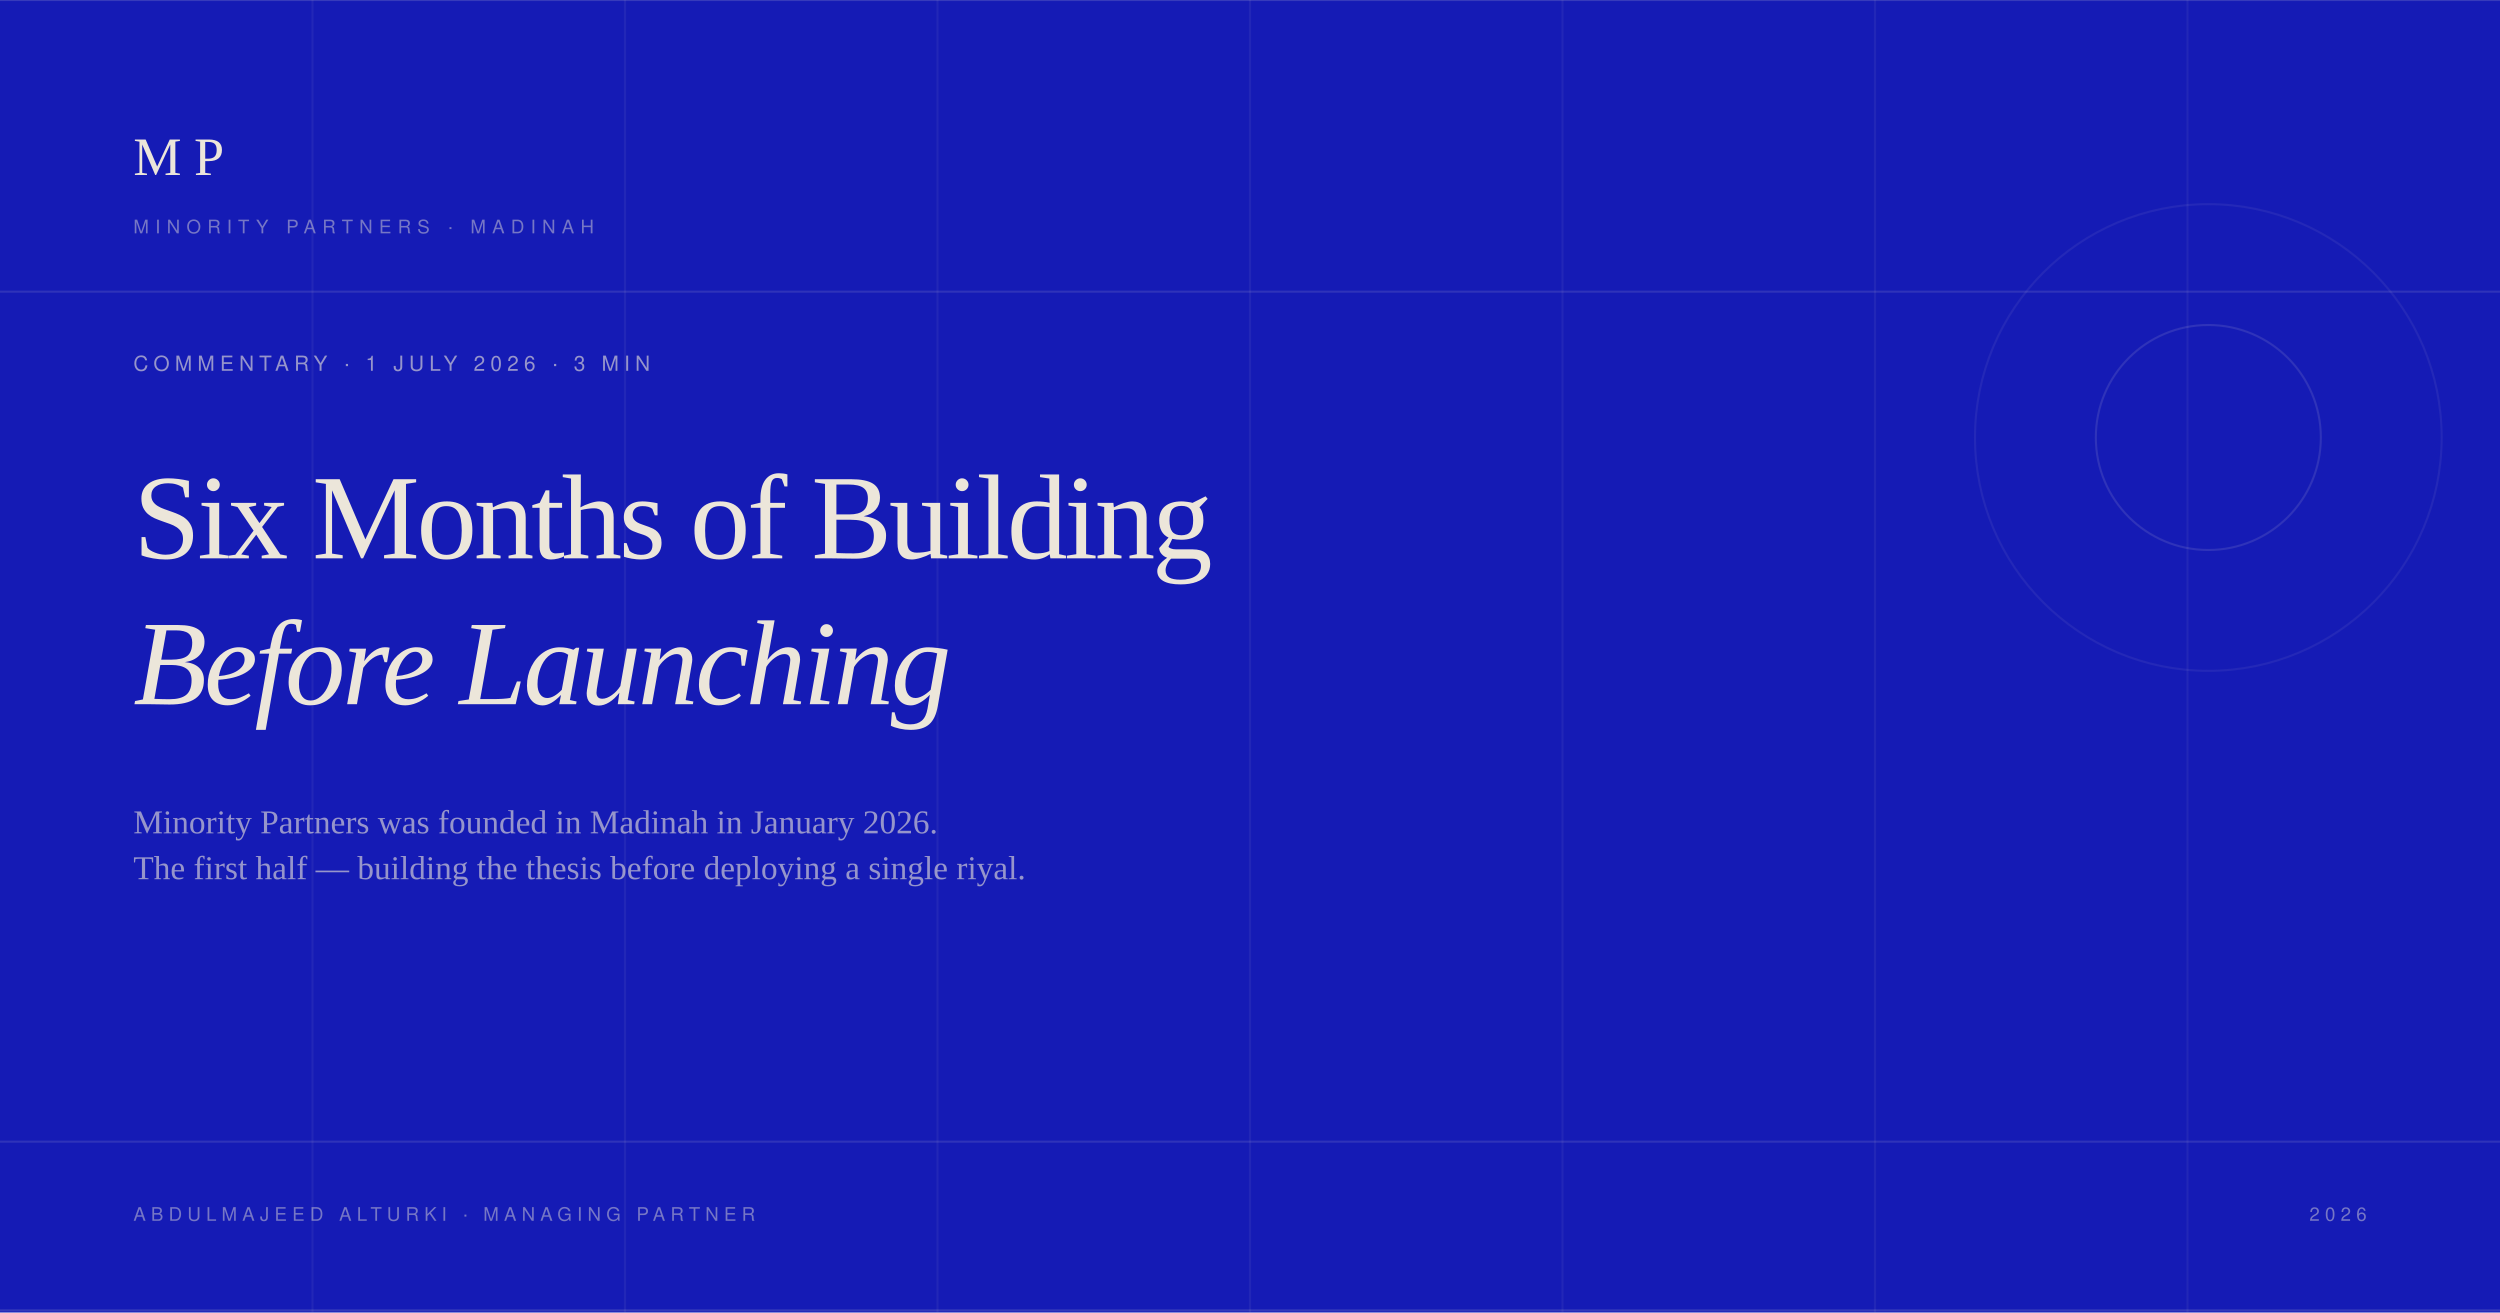
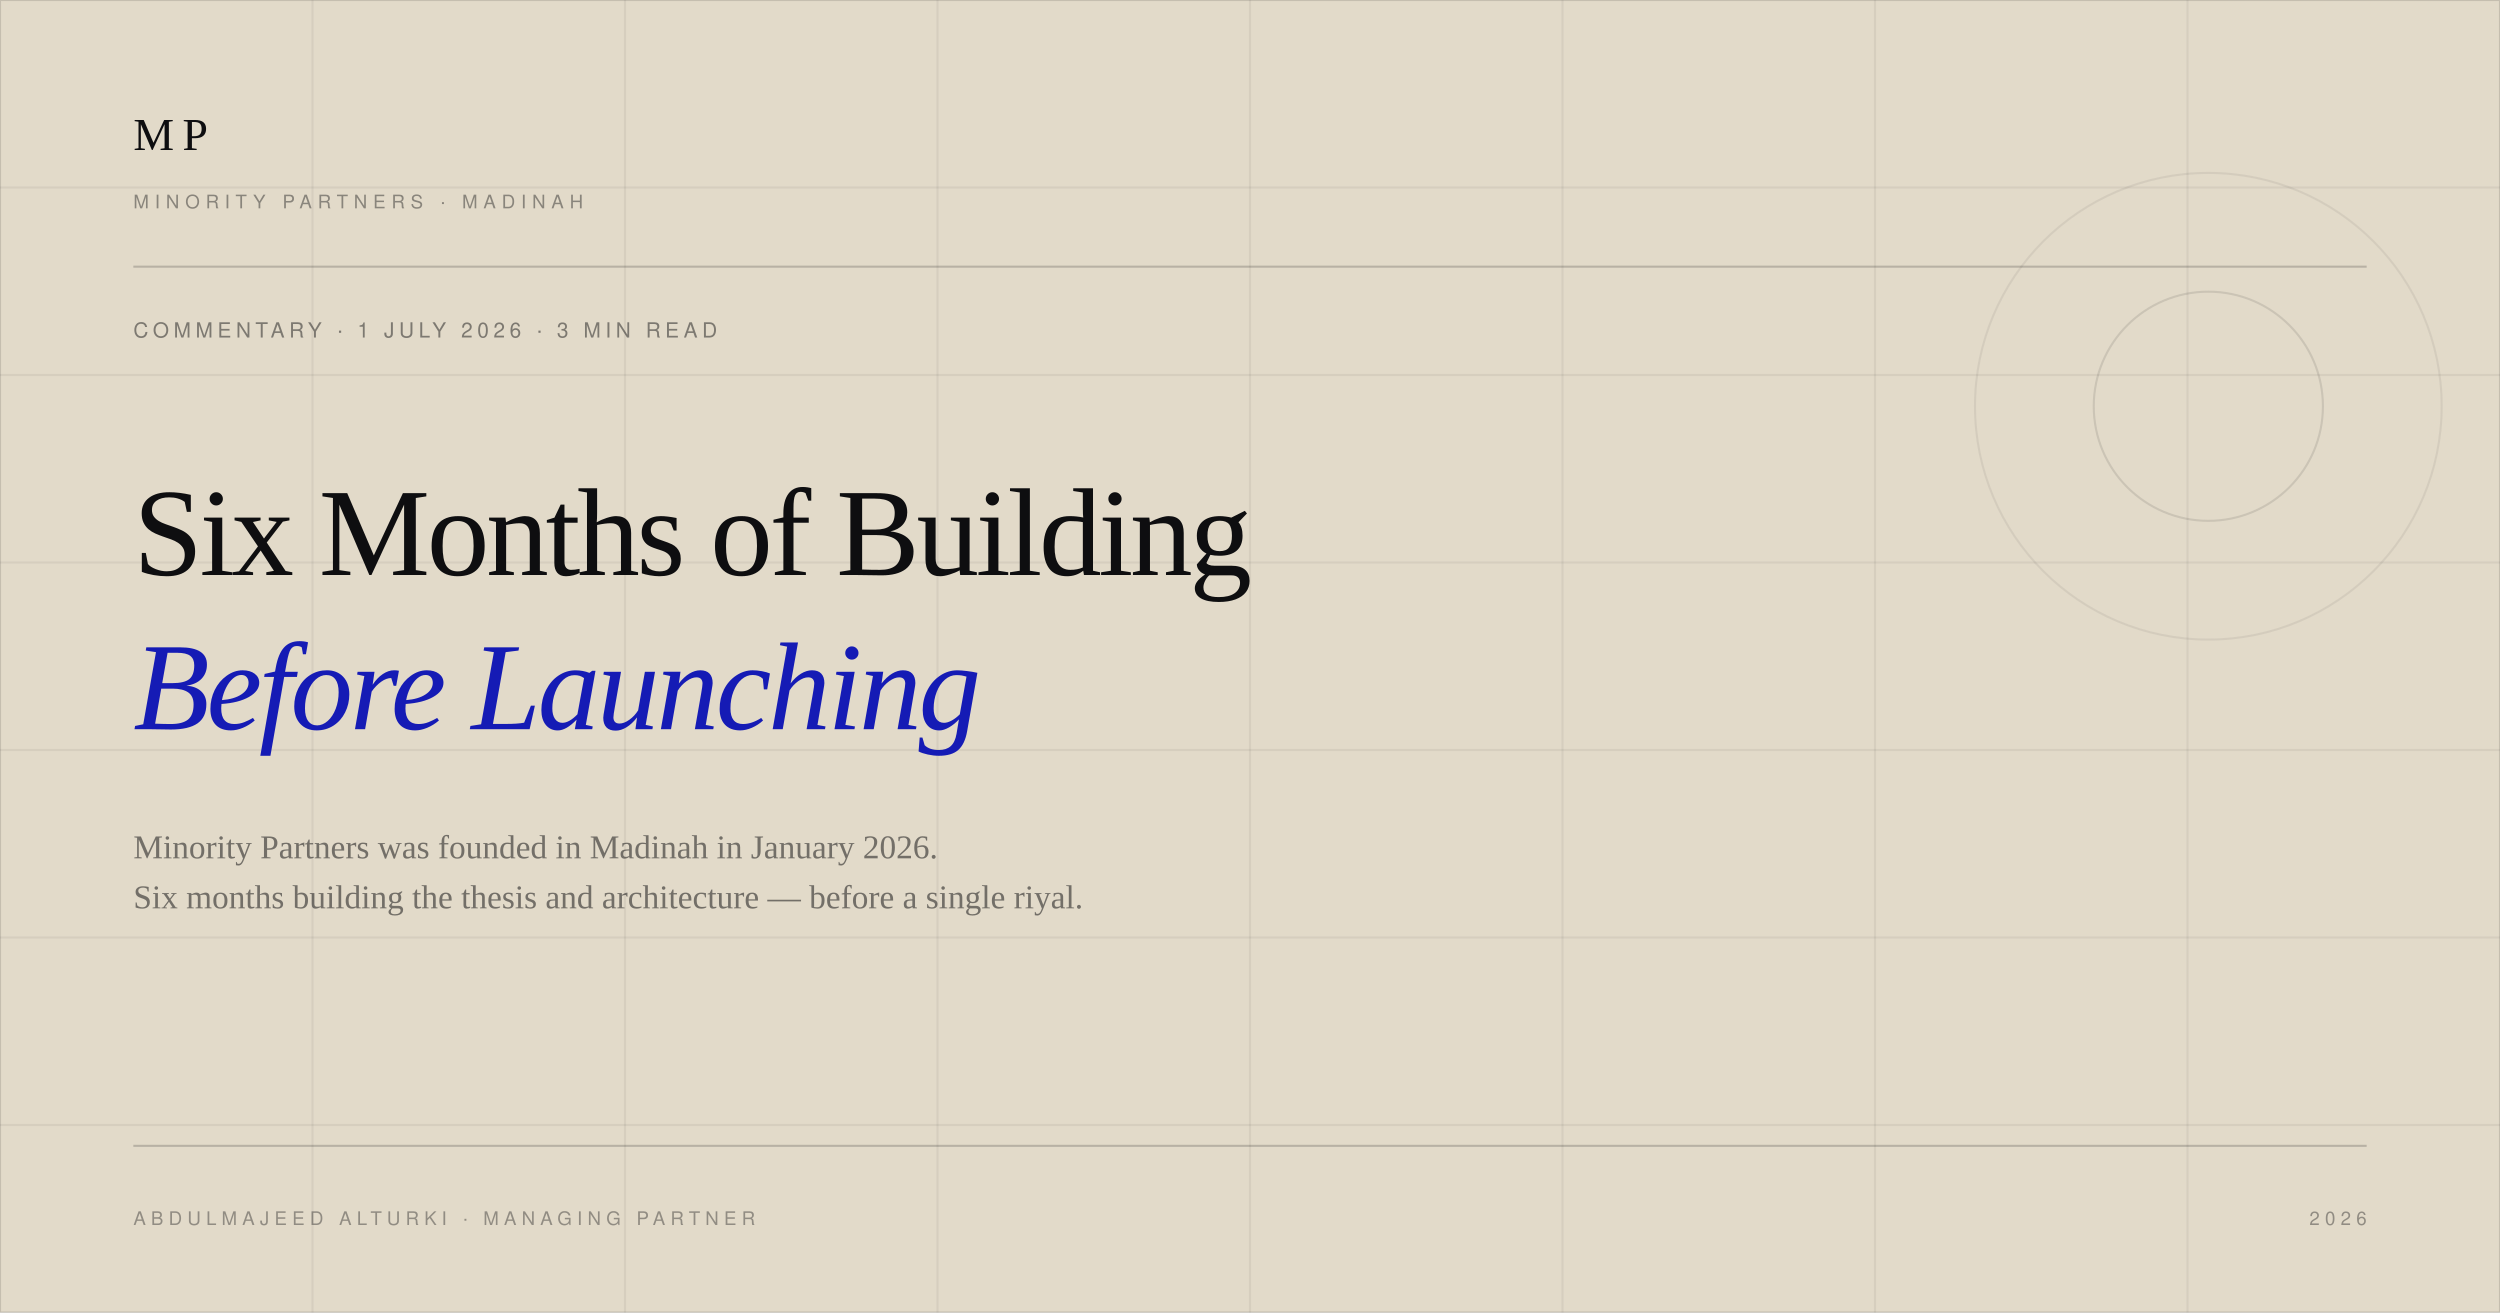
<svg xmlns="http://www.w3.org/2000/svg" viewBox="0 0 1200 630" width="1200" height="630" role="img" aria-label="Minority Partners — Six Months of Building Before Launching">
-   <rect width="1200" height="630" fill="#151BB5" />
-   <line x1="150" y1="0" x2="150" y2="630" stroke="#ECE6DA" stroke-width="1" opacity="0.06" />
-   <line x1="300" y1="0" x2="300" y2="630" stroke="#ECE6DA" stroke-width="1" opacity="0.06" />
-   <line x1="450" y1="0" x2="450" y2="630" stroke="#ECE6DA" stroke-width="1" opacity="0.06" />
-   <line x1="600" y1="0" x2="600" y2="630" stroke="#ECE6DA" stroke-width="1" opacity="0.06" />
-   <line x1="750" y1="0" x2="750" y2="630" stroke="#ECE6DA" stroke-width="1" opacity="0.06" />
-   <line x1="900" y1="0" x2="900" y2="630" stroke="#ECE6DA" stroke-width="1" opacity="0.06" />
-   <line x1="1050" y1="0" x2="1050" y2="630" stroke="#ECE6DA" stroke-width="1" opacity="0.06" />
-   <line x1="0" y1="0" x2="1200" y2="0" stroke="#ECE6DA" stroke-width="1" opacity="0.16" />
-   <line x1="0" y1="629" x2="1200" y2="629" stroke="#ECE6DA" stroke-width="1" opacity="0.16" />
-   <circle cx="1060" cy="210" r="112" stroke="#ECE6DA" stroke-width="1" fill="none" opacity="0.07" />
-   <circle cx="1060" cy="210" r="54" stroke="#ECE6DA" stroke-width="1" fill="none" opacity="0.12" />
-   <text x="64" y="84" font-family="Georgia, 'Times New Roman', Times, serif" font-size="26" fill="#ECE6DA" letter-spacing="6">MP</text>
-   <text x="64" y="112" font-family="'Helvetica Neue', Helvetica, Arial, sans-serif" font-size="9" fill="#ECE6DA" opacity="0.45" letter-spacing="3">MINORITY PARTNERS  ·  MADINAH</text>
-   <line x1="0" y1="140" x2="1200" y2="140" stroke="#ECE6DA" stroke-width="1" opacity="0.12" />
-   <text x="64" y="178" font-family="'Helvetica Neue', Helvetica, Arial, sans-serif" font-size="10" fill="#ECE6DA" opacity="0.6" letter-spacing="2.5">COMMENTARY  ·  1 JULY 2026  ·  3 MIN</text>
-   <text x="64" y="268" font-family="Georgia, 'Times New Roman', Times, serif" font-size="58" font-weight="400" fill="#ECE6DA" letter-spacing="-1.5">Six Months of Building</text>
-   <text x="64" y="338" font-family="Georgia, 'Times New Roman', Times, serif" font-size="58" font-style="italic" font-weight="400" fill="#ECE6DA" letter-spacing="-1.5">Before Launching</text>
-   <text x="64" y="400" font-family="Georgia, 'Times New Roman', Times, serif" font-size="16" fill="#ECE6DA" opacity="0.6">Minority Partners was founded in Madinah in January 2026.</text>
-   <text x="64" y="422" font-family="Georgia, 'Times New Roman', Times, serif" font-size="16" fill="#ECE6DA" opacity="0.6">The first half — building the thesis before deploying a single riyal.</text>
-   <line x1="0" y1="548" x2="1200" y2="548" stroke="#ECE6DA" stroke-width="1" opacity="0.12" />
-   <text x="64" y="586" font-family="'Helvetica Neue', Helvetica, Arial, sans-serif" font-size="9" fill="#ECE6DA" opacity="0.45" letter-spacing="2.5">ABDULMAJEED ALTURKI  ·  MANAGING PARTNER</text>
-   <text x="1136" y="586" font-family="'Helvetica Neue', Helvetica, Arial, sans-serif" font-size="9" fill="#ECE6DA" opacity="0.45" letter-spacing="2.5" text-anchor="end">2026</text>
+   <rect width="1200" height="630" fill="#E2DAC9" />
+   <line x1="150" y1="0" x2="150" y2="630" stroke="#0E0E10" stroke-width="1" opacity="0.06" />
+   <line x1="300" y1="0" x2="300" y2="630" stroke="#0E0E10" stroke-width="1" opacity="0.06" />
+   <line x1="450" y1="0" x2="450" y2="630" stroke="#0E0E10" stroke-width="1" opacity="0.06" />
+   <line x1="600" y1="0" x2="600" y2="630" stroke="#0E0E10" stroke-width="1" opacity="0.06" />
+   <line x1="750" y1="0" x2="750" y2="630" stroke="#0E0E10" stroke-width="1" opacity="0.06" />
+   <line x1="900" y1="0" x2="900" y2="630" stroke="#0E0E10" stroke-width="1" opacity="0.06" />
+   <line x1="1050" y1="0" x2="1050" y2="630" stroke="#0E0E10" stroke-width="1" opacity="0.06" />
+   <line x1="0" y1="90" x2="1200" y2="90" stroke="#0E0E10" stroke-width="1" opacity="0.06" />
+   <line x1="0" y1="180" x2="1200" y2="180" stroke="#0E0E10" stroke-width="1" opacity="0.06" />
+   <line x1="0" y1="270" x2="1200" y2="270" stroke="#0E0E10" stroke-width="1" opacity="0.06" />
+   <line x1="0" y1="360" x2="1200" y2="360" stroke="#0E0E10" stroke-width="1" opacity="0.06" />
+   <line x1="0" y1="450" x2="1200" y2="450" stroke="#0E0E10" stroke-width="1" opacity="0.06" />
+   <line x1="0" y1="540" x2="1200" y2="540" stroke="#0E0E10" stroke-width="1" opacity="0.06" />
+   <rect width="1200" height="630" fill="none" stroke="#0E0E10" stroke-width="1" opacity="0.14" />
+   <circle cx="1060" cy="195" r="112" stroke="#0E0E10" stroke-width="1" fill="none" opacity="0.07" />
+   <circle cx="1060" cy="195" r="55" stroke="#0E0E10" stroke-width="1" fill="none" opacity="0.11" />
+   <line x1="64" y1="128" x2="1136" y2="128" stroke="#0E0E10" stroke-width="1" opacity="0.20" />
+   <text x="64" y="72" font-family="Georgia, 'Times New Roman', Times, serif" font-size="22" font-weight="400" fill="#0E0E10" letter-spacing="4">MP</text>
+   <text x="64" y="100" font-family="'Helvetica Neue', Helvetica, Arial, sans-serif" font-size="9" fill="#0E0E10" opacity="0.42" letter-spacing="2.8">MINORITY PARTNERS  ·  MADINAH</text>
+   <text x="64" y="162" font-family="'Helvetica Neue', Helvetica, Arial, sans-serif" font-size="10" fill="#0E0E10" opacity="0.48" letter-spacing="2.2">COMMENTARY  ·  1 JULY 2026  ·  3 MIN READ</text>
+   <text x="64" y="276" font-family="Georgia, 'Times New Roman', Times, serif" font-size="60" font-weight="400" fill="#0E0E10" letter-spacing="-1.5">Six Months of Building</text>
+   <text x="64" y="350" font-family="Georgia, 'Times New Roman', Times, serif" font-size="60" font-style="italic" font-weight="400" fill="#151BB5" letter-spacing="-1.5">Before Launching</text>
+   <text x="64" y="412" font-family="Georgia, 'Times New Roman', Times, serif" font-size="16" fill="#0E0E10" opacity="0.52">Minority Partners was founded in Madinah in January 2026.</text>
+   <text x="64" y="436" font-family="Georgia, 'Times New Roman', Times, serif" font-size="16" fill="#0E0E10" opacity="0.52">Six months building the thesis and architecture — before a single riyal.</text>
+   <line x1="64" y1="550" x2="1136" y2="550" stroke="#0E0E10" stroke-width="1" opacity="0.20" />
+   <text x="64" y="588" font-family="'Helvetica Neue', Helvetica, Arial, sans-serif" font-size="9" fill="#0E0E10" opacity="0.38" letter-spacing="2.5">ABDULMAJEED ALTURKI  ·  MANAGING PARTNER</text>
+   <text x="1136" y="588" font-family="'Helvetica Neue', Helvetica, Arial, sans-serif" font-size="9" fill="#0E0E10" opacity="0.38" letter-spacing="2.5" text-anchor="end">2026</text>
</svg>
